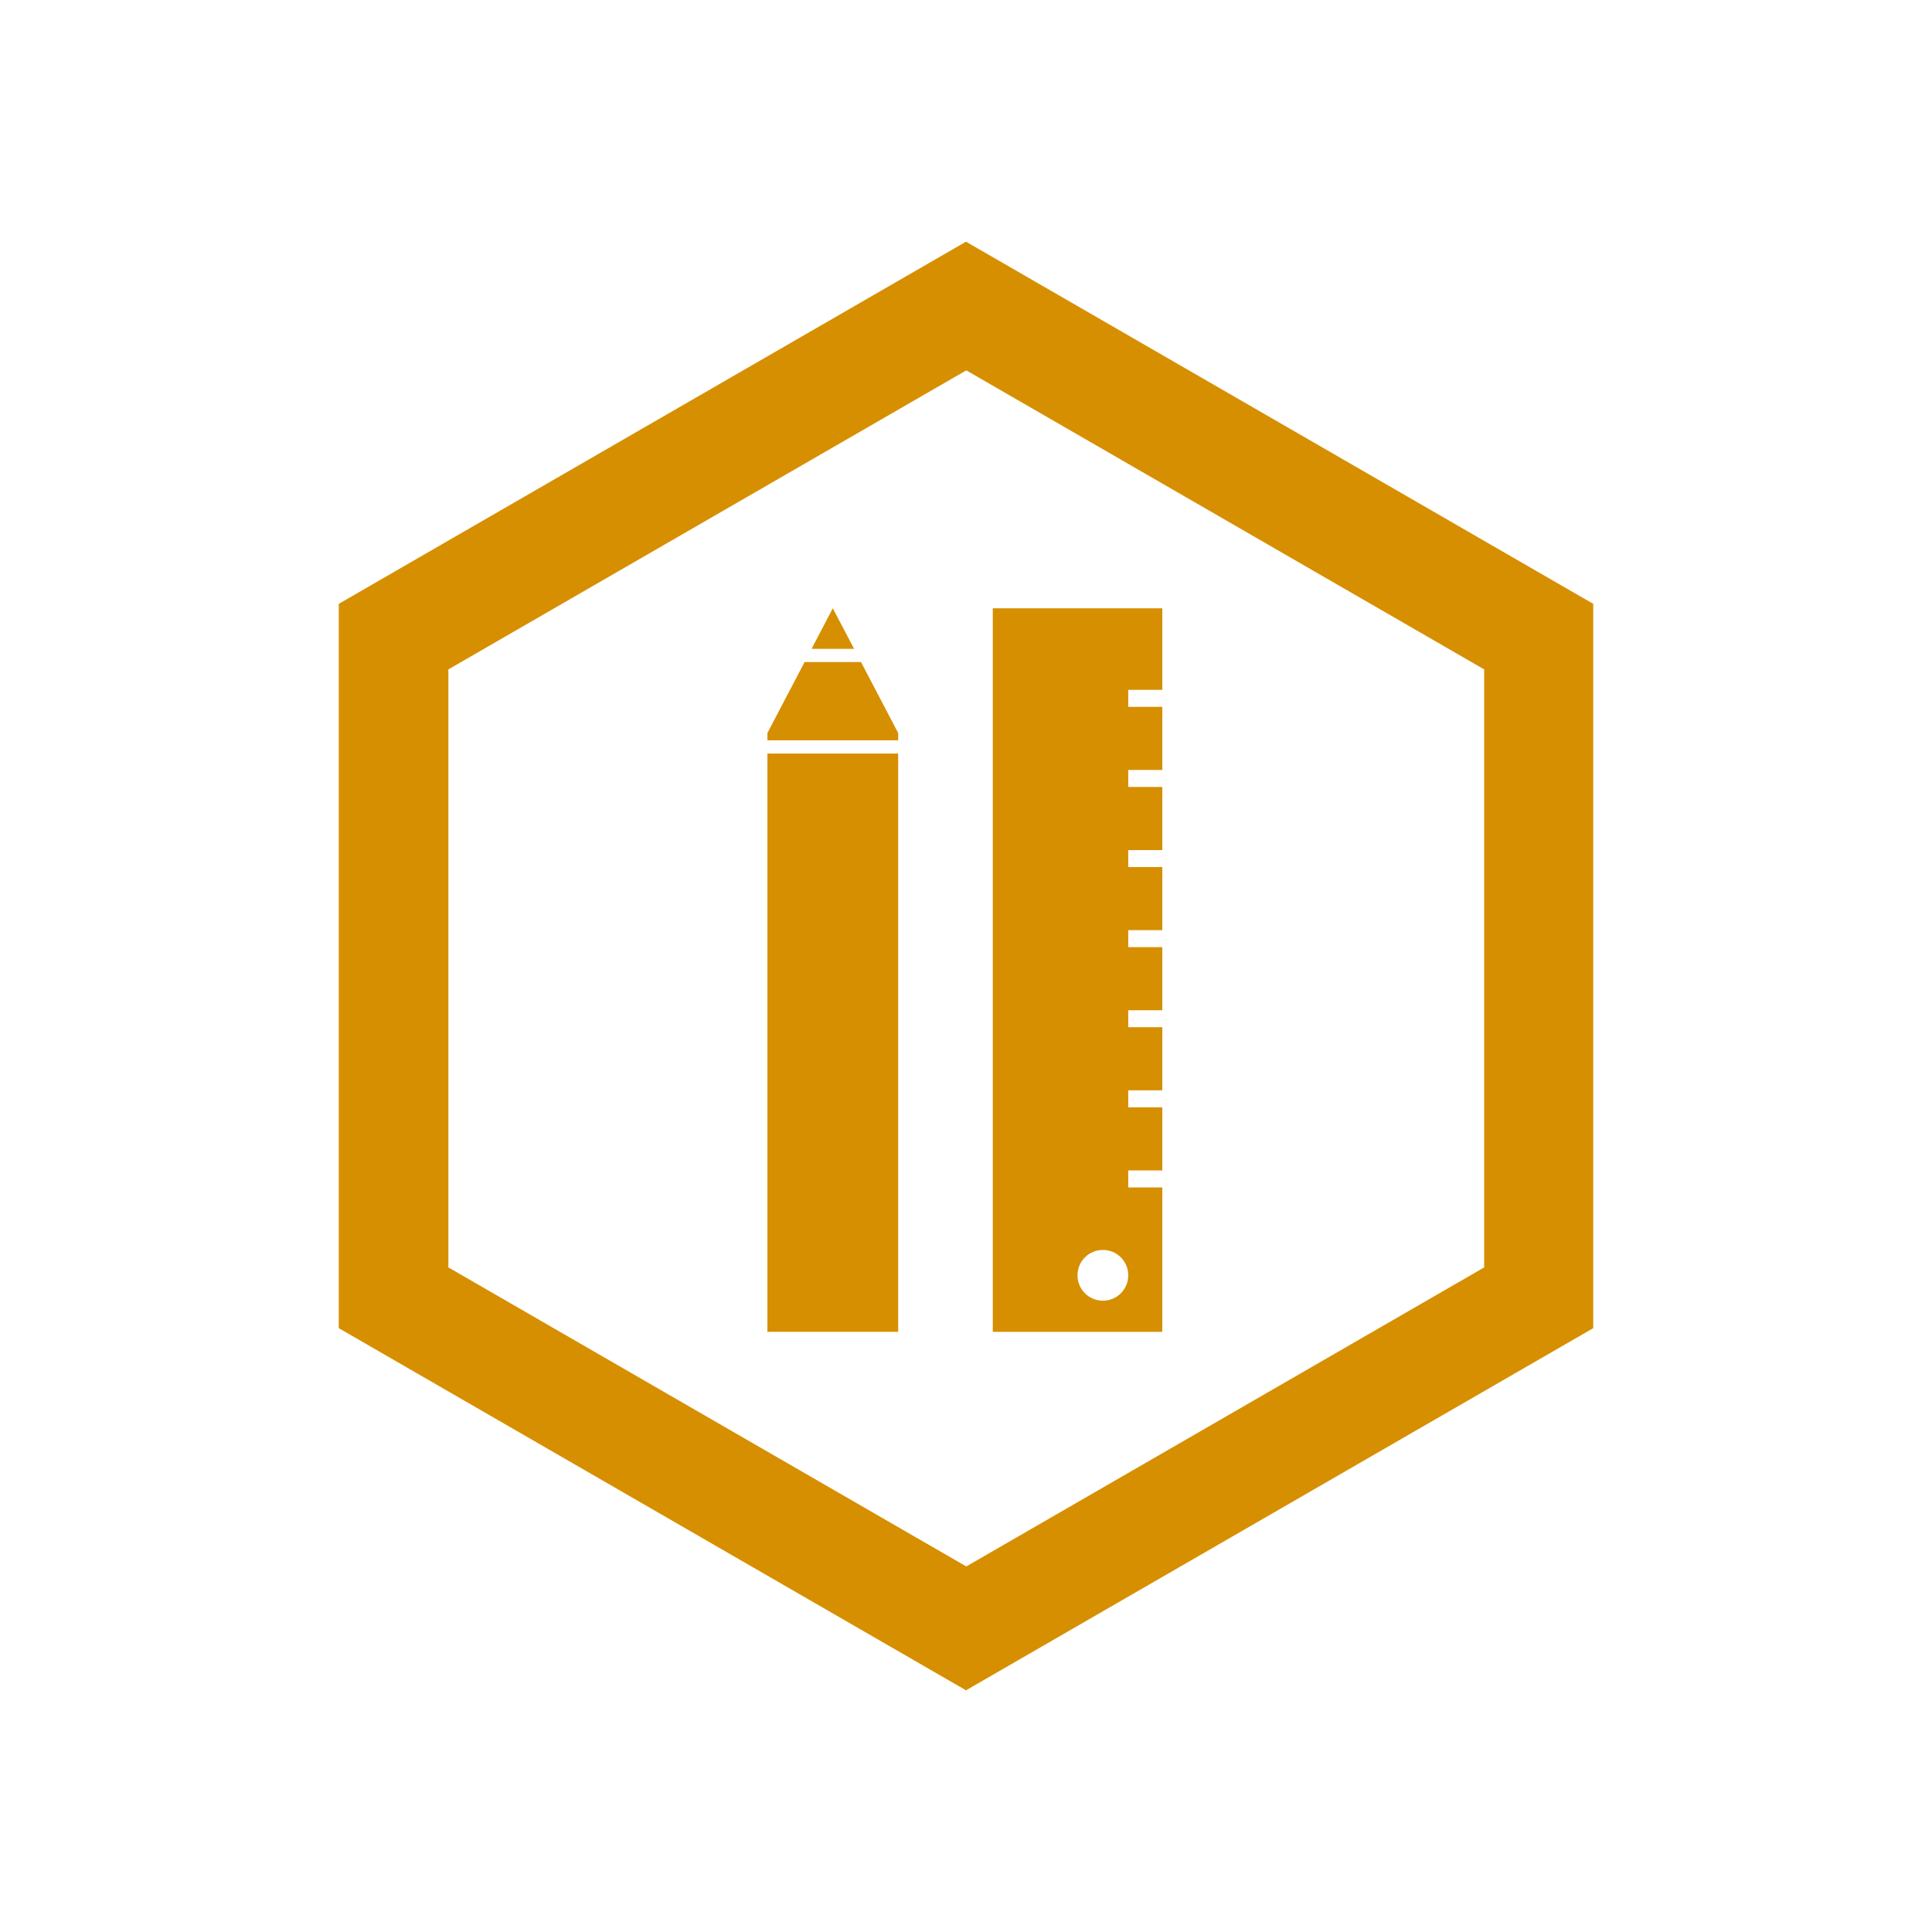
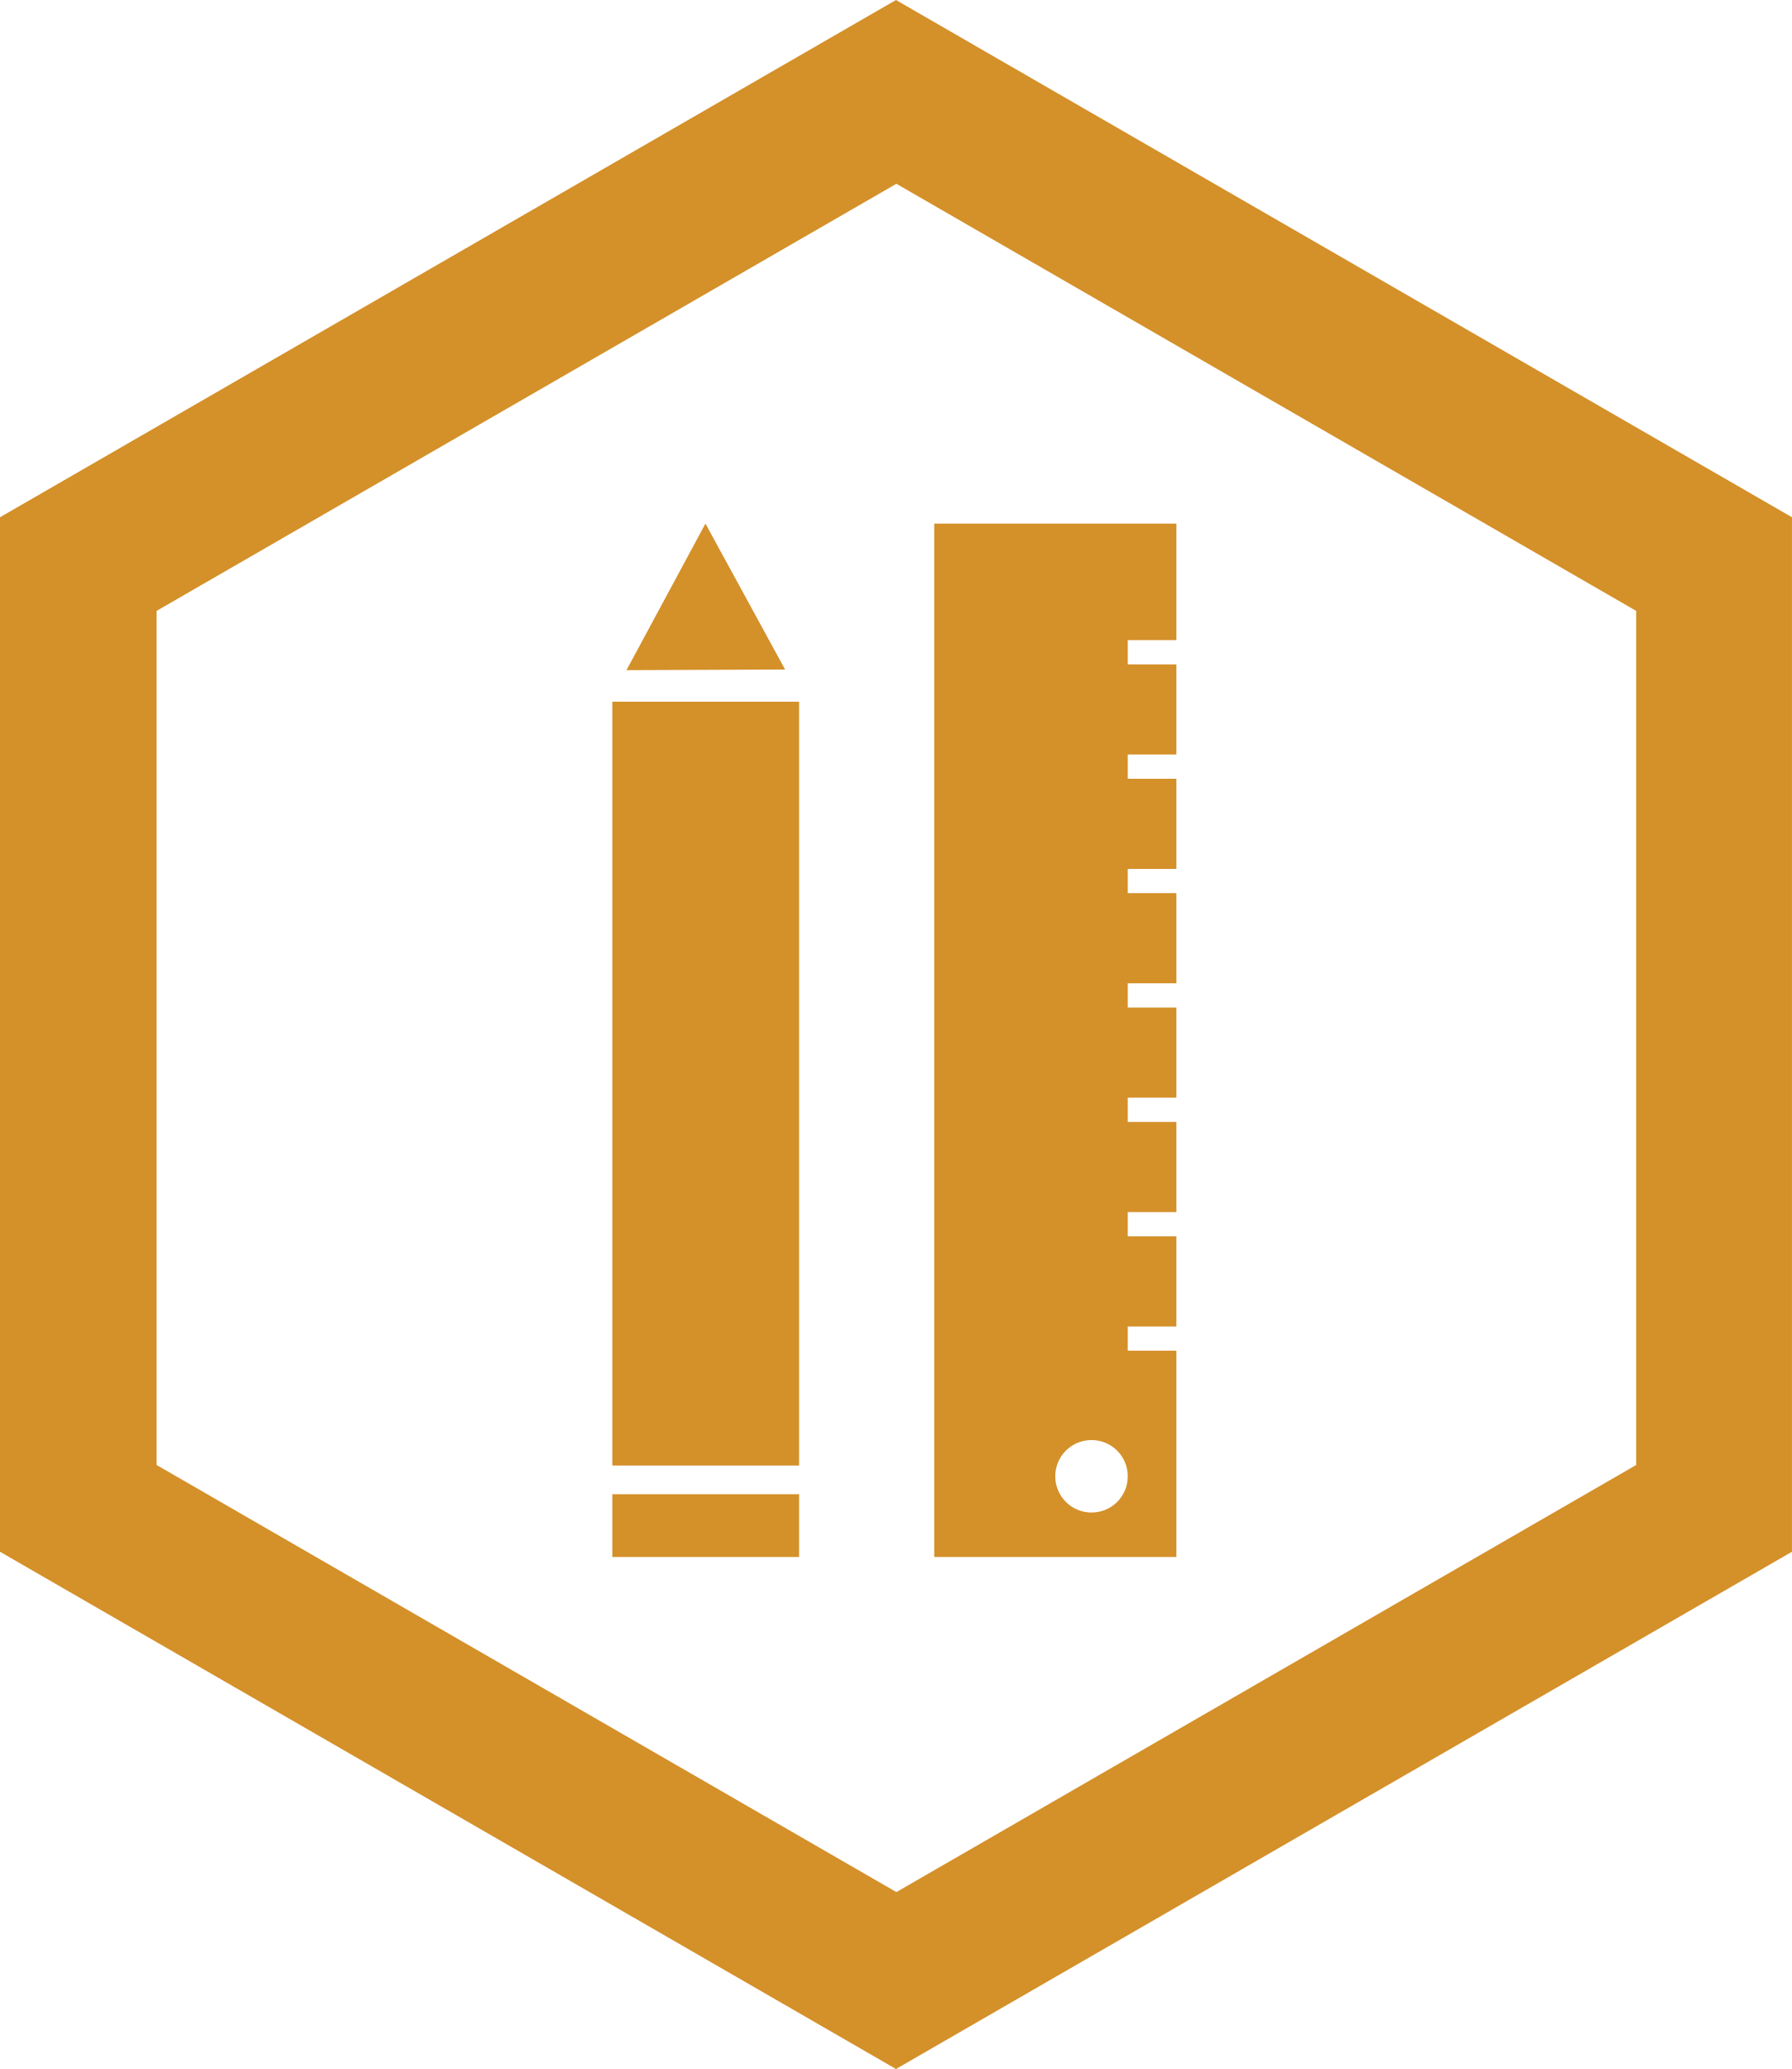
- <svg xmlns="http://www.w3.org/2000/svg" version="1.1" id="Layer_1" x="0px" y="0px" viewBox="0 0 2048 2048" style="enable-background:new 0 0 2048 2048;" xml:space="preserve">
+ <svg xmlns="http://www.w3.org/2000/svg" version="1.1" id="Layer_1" x="0px" y="0px" viewBox="0 0 1329.8 1535.6" style="enable-background:new 0 0 1329.8 1535.6;" xml:space="preserve">
  <style type="text/css">
- 	.svg-dsg { fill: #d68f00; }
+ 	.st0{fill:#D49029;}
</style>
-   <g class="svg-dsg">
-     <path class="st0 svg-dsg" d="M1024,256.2L359.1,640.1v767.8l664.9,383.9l664.9-383.9V640.1L1024,256.2z M1573.3,1343.5l-549,317l-549-317   V709.6l549-317l549,317V1343.5z" />
-     <polygon class="st0 svg-dsg" points="882.8,644.8 860.3,687.8 905.4,687.8  " />
-     <polygon class="st0 svg-dsg" points="852.9,701.8 813.5,777 813.5,784.8 952.1,784.8 952.1,777 912.7,701.8  " />
-     <rect class="st0 svg-dsg" x="813.5" y="798.8" width="138.6" height="613" />
-     <path class="st0 svg-dsg" d="M1232.1,1258.7H1196v-18h36.1v-66.9H1196v-18h36.1v-66.9H1196v-18h36.1V1004H1196v-18h36.1v-66.9H1196v-18   h36.1v-66.9H1196v-18h36.1v-66.9H1196v-18h36.1v-86.5h-179.7v767h179.7V1258.7z M1169.1,1378.8c-14.8,0-26.9-12-26.9-26.9   s12-26.9,26.9-26.9s26.9,12,26.9,26.9S1184,1378.8,1169.1,1378.8z" />
+   <g>
+     <path class="st0" d="M664.9,0L0,383.9v767.8l664.9,383.9l664.9-383.9V383.9L664.9,0z M1214.2,1087.3l-549,317l-549-317V453.4   l549-317l549,317V1087.3z" />
+     <path class="st0" d="M873,1002.5h-36.1v-18H873v-66.9h-36.1v-18H873v-66.9h-36.1v-18H873v-66.9h-36.1v-18H873v-66.9h-36.1v-18H873   V578h-36.1v-18H873v-66.9h-36.1v-18H873v-86.5H693.3v767H873V1002.5z M810,1122.6c-14.8,0-26.9-12-26.9-26.9   c0-14.9,12-26.9,26.9-26.9s26.9,12,26.9,26.9C836.9,1110.6,824.9,1122.6,810,1122.6z" />
+     <polygon class="st0" points="523.5,388.6 464.9,497.4 582.6,496.9  " />
+     <rect x="454.4" y="1109" class="st0" width="138.6" height="46.6" />
+     <rect x="454.4" y="520.8" class="st0" width="138.6" height="566.9" />
  </g>
</svg>
